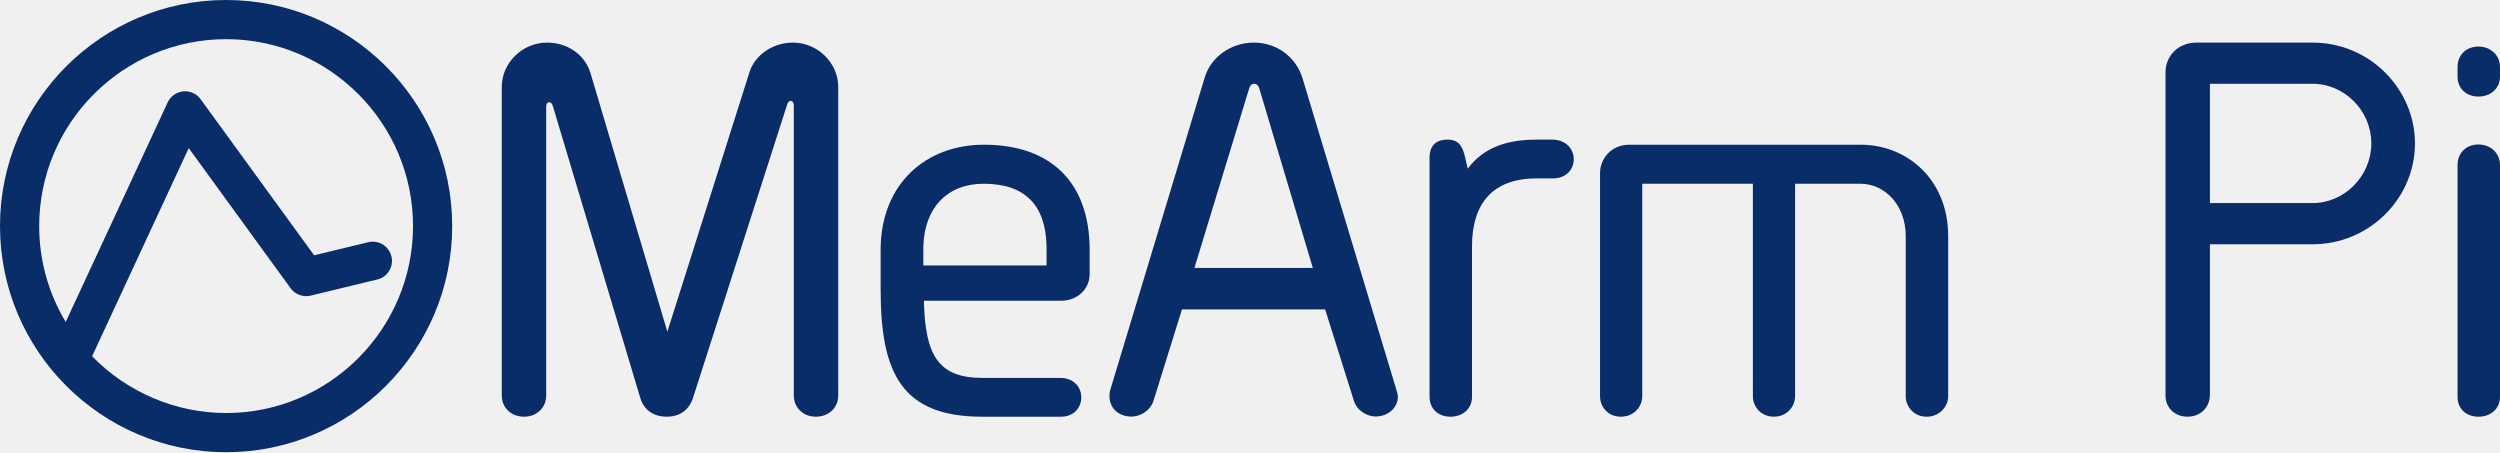
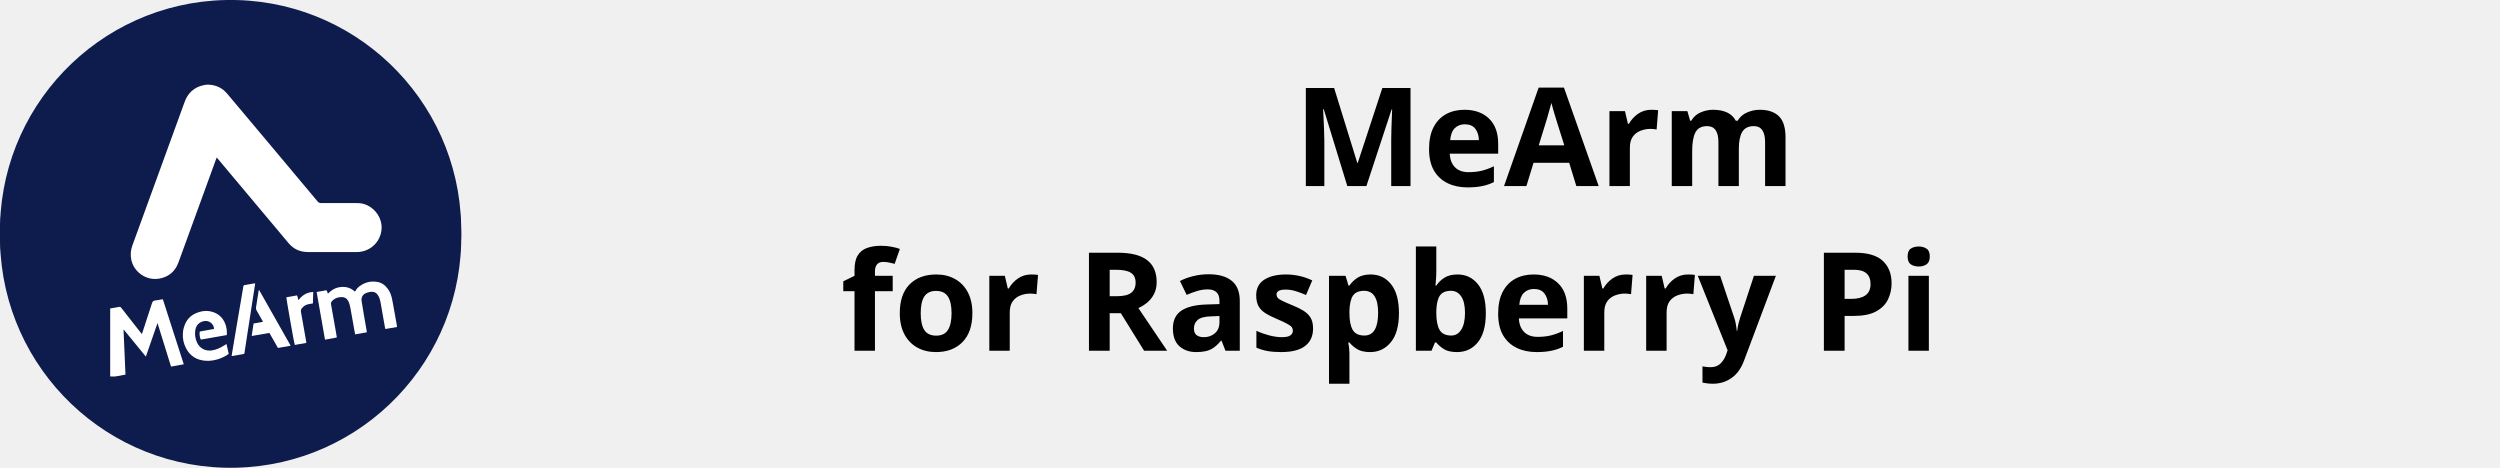
- <svg xmlns="http://www.w3.org/2000/svg" version="1.1" id="Layer_1" x="0px" y="0px" width="394.171px" height="71.3px" viewBox="0 0 394.171 71.3" enable-background="new 0 0 394.171 71.3" xml:space="preserve">
-   <path fill="#082D68" d="M35.65,71.3C15.993,71.3,0,55.306,0,35.648C0,15.99,15.993,0,35.65,0s35.649,15.99,35.649,35.648    C71.299,55.306,55.307,71.3,35.65,71.3z M14.522,56.169c5.54,5.697,13.199,8.951,21.128,8.951c16.25,0,29.47-13.221,29.47-29.473    c0-16.25-13.22-29.47-29.47-29.47c-16.251,0-29.472,13.22-29.472,29.47c0,5.359,1.441,10.551,4.182,15.115l16.077-34.62    c0.449-0.971,1.39-1.636,2.453-1.737c0.096-0.01,0.191-0.013,0.286-0.013c0.968,0,1.885,0.463,2.451,1.243l17.899,24.616    l8.539-2.064c0.234-0.057,0.472-0.084,0.709-0.084c1.403,0,2.614,0.951,2.942,2.316c0.19,0.785,0.063,1.598-0.358,2.285    c-0.421,0.691-1.085,1.176-1.871,1.363l-10.507,2.541c-0.234,0.057-0.471,0.086-0.708,0.086c-0.968,0-1.884-0.467-2.451-1.248    L29.758,23.354L14.522,56.169z" />
-   <path fill="#082D68" d="M118.181,11.34c0.884-2.703,3.689-4.624,6.843-4.624c3.917,0,7.138,3.221,7.138,6.983v48.679    c0,1.832-1.419,3.32-3.521,3.32c-2.063,0-3.482-1.488-3.482-3.32V16.603c0-0.46-0.229-0.706-0.479-0.706    c-0.211,0-0.438,0.175-0.557,0.544l-14.886,46.378c-0.525,1.575-1.833,2.881-4.091,2.881c-2.345,0-3.699-1.295-4.178-2.903    L87.14,16.634c-0.106-0.355-0.331-0.524-0.542-0.524c-0.25,0-0.482,0.235-0.482,0.674v45.595c0,1.832-1.419,3.32-3.482,3.32    c-2.103,0-3.521-1.488-3.521-3.32V13.7c0-3.763,3.22-6.983,7.138-6.983c3.293,0,5.971,1.938,6.85,4.803l12.12,40.783    L118.181,11.34z" />
-   <path fill="#082D68" d="M138.847,39.403c0-10.455,7.197-16.587,16.26-16.587c10.58,0,16.697,5.93,16.697,16.588v3.81    c0,2.384-1.954,4.202-4.508,4.202h-21.628c0.193,8.632,2.274,12.167,9.237,12.167h12.268c2.07,0,3.311,1.397,3.311,3.08    c0,1.695-1.263,3.038-3.188,3.038h-12.433c-12.641,0-16.015-6.8-16.015-20.003V39.403z M165.009,38.804    c-0.148-6.503-3.429-9.833-9.902-9.833c-5.794,0-9.322,3.82-9.526,9.807v3.08h19.428V38.804z" />
-   <path fill="#082D68" d="M189.944,12.216c0.977-3.199,4.082-5.5,7.75-5.5c3.652,0,6.608,2.306,7.636,5.501l14.966,49.683    c0.068,0.228,0.103,0.463,0.103,0.699c0,1.464-1.27,2.992-3.403,3.067c-1.596,0.035-3.082-1.057-3.507-2.4l-4.557-14.484h-22.575    l-4.481,14.389c-0.429,1.429-1.92,2.531-3.572,2.511c-2.1-0.051-3.377-1.476-3.377-3.224c0-0.321,0.043-0.653,0.132-0.989    L189.944,12.216z M198.565,13.988c-0.156-0.525-0.418-0.776-0.811-0.776c-0.392,0-0.654,0.25-0.813,0.772l-8.62,28.265h18.67    L198.565,13.988z" />
-   <path fill="#082D68" d="M244.74,22.015c2.109,0,3.391,1.433,3.391,3.076c0,1.715-1.324,3.038-3.23,3.038h-2.645    c-6.929,0-10.165,3.988-10.165,10.676v23.778c0,1.812-1.427,3.118-3.385,3.118c-2.048,0-3.311-1.343-3.311-3.118V24.879    c0-1.862,0.983-2.865,2.812-2.865c1.828,0,2.398,1.05,2.813,2.866l0.391,1.711c2.302-3.021,5.594-4.576,10.845-4.576    L244.74,22.015z" />
-   <path fill="#082D68" d="M258.931,28.973v33.408c0,1.874-1.404,3.32-3.386,3.32c-2.089,0-3.269-1.64-3.269-3.197V27.296    c0-2.255,1.756-4.48,4.594-4.48h36.489c7.285,0,13.808,5.438,13.808,14.423v25.265c0,1.608-1.402,3.198-3.386,3.198    c-2.064,0-3.306-1.623-3.306-3.198V37.239c0-4.992-3.384-8.266-7.116-8.266h-10.33v33.408c0,1.874-1.404,3.32-3.348,3.32    c-2.064,0-3.306-1.623-3.306-3.198v-33.53H258.931z" />
-   <path fill="#082D68" d="M341.43,11.443c0-2.684,2.043-4.727,4.881-4.727h18.319c9.018,0,16.132,7.344,16.132,15.897    c0,8.687-7.214,15.901-16.133,15.901h-16.195v23.701c0,2.019-1.479,3.483-3.521,3.483c-2.126,0-3.483-1.506-3.483-3.32    L341.43,11.443z M364.63,32.02c4.999,0,9.253-4.255,9.253-9.408c0-5.193-4.256-9.402-9.253-9.402h-16.195v18.81H364.63z" />
-   <path fill="#082D68" d="M387.479,10.541c0-1.758,1.241-3.199,3.306-3.199c1.922,0,3.386,1.387,3.386,3.199v1.564    c0,1.773-1.421,3.118-3.386,3.118c-2.064,0-3.306-1.398-3.306-3.118V10.541z M387.479,26.02c0-1.8,1.241-3.24,3.306-3.24    c1.922,0,3.386,1.387,3.386,3.24v36.564c0,1.83-1.443,3.118-3.386,3.118c-2.042,0-3.306-1.343-3.306-3.118V26.02z" />
+ <svg xmlns="http://www.w3.org/2000/svg" id="Layer_1" viewBox="0 0 382.53 71.59">
+   <defs>
+     <style>.cls-1{fill:#fff;}.cls-2{fill:#0e1b4d;}.cls-3{font-family:RobotoMono-Bold, 'Roboto Mono';font-size:21px;font-weight:700;}</style>
+   </defs>
+   <text class="cls-3" transform="translate(197.92 28.47)">
+     <tspan x="0" y="0">MeArm </tspan>
+     <tspan x="-69.31" y="25.2">for Raspberry Pi</tspan>
+   </text>
+   <circle class="cls-2" cx="35.29" cy="36.29" r="35.29" transform="translate(-.81 .8) rotate(-1.29)" />
+   <path class="cls-1" d="m33.14,25.15c-.04.11-.07.18-.1.26-1.87,5.13-3.73,10.25-5.6,15.38-.11.31-.23.63-.38.92-.57,1.09-1.5,1.71-2.69,1.92-2,.35-3.85-.99-4.27-2.83-.17-.76-.11-1.5.15-2.23.6-1.66,1.21-3.31,1.81-4.97,2.06-5.67,4.13-11.33,6.19-17,.23-.64.57-1.22,1.09-1.68.54-.48,1.18-.77,1.89-.9.2-.04.4-.08.61-.07.88.03,1.68.28,2.37.84.21.17.4.37.58.58,2.21,2.63,4.42,5.26,6.63,7.89,2.4,2.86,4.8,5.72,7.19,8.58.14.16.28.23.5.23,1.8,0,3.6,0,5.41,0,.38,0,.75.03,1.12.13,1.42.39,2.56,1.72,2.73,3.18.21,1.89-1.02,3.64-2.88,4.08-.31.08-.63.11-.96.11-2.31,0-4.62,0-6.93,0-.31,0-.62,0-.93-.03-1.03-.09-1.86-.56-2.52-1.34-.69-.81-1.37-1.63-2.05-2.45-2.92-3.48-5.84-6.96-8.76-10.44-.05-.06-.1-.11-.16-.19Z" />
+   <path class="cls-1" d="m22.33,55.58c-1.14-1.4-2.27-2.77-3.39-4.14-.01,0-.03,0-.04.01.04,1.14.1,2.28.15,3.42.05,1.14.1,2.29.15,3.45-.18.04-.35.07-.53.1-.34.06-.68.14-1.02.18-.26.03-.52,0-.79,0,0-3.47,0-6.92,0-10.4.11-.02.22-.04.34-.06.34-.06.68-.12,1.02-.18.14-.03.24.01.32.12.69.89,1.39,1.78,2.08,2.66.31.39.61.78.92,1.17.05.06.1.12.17.2.04-.1.06-.17.09-.25.49-1.49.98-2.99,1.46-4.48.08-.24.2-.37.46-.4.37-.04.73-.12,1.1-.18.02,0,.05,0,.1,0,1.06,3.3,2.13,6.61,3.2,9.94-.65.13-1.29.23-1.95.35-.69-2.21-1.37-4.4-2.05-6.6-.01,0-.03,0-.04,0-.58,1.68-1.16,3.36-1.76,5.07Z" />
+   <path class="cls-1" d="m48.48,45.67c.51-.09.99-.17,1.49-.26.07.17.14.34.21.52.07-.07.13-.13.19-.18.41-.38.88-.67,1.43-.78.9-.18,1.72-.03,2.43.58.03.02.06.04.09.07.02-.03.04-.06.06-.08.15-.32.38-.56.66-.76.85-.62,1.78-.83,2.81-.62.43.09.8.3,1.11.6.53.51.85,1.14,1,1.85.14.65.25,1.31.37,1.97.13.73.26,1.46.39,2.19.01.08.01.17.02.27-.6.1-1.18.2-1.78.3-.03-.11-.05-.21-.07-.31-.21-1.22-.43-2.44-.64-3.66-.08-.44-.19-.86-.44-1.23-.22-.34-.54-.52-.96-.49-.12,0-.25.02-.37.05-.15.03-.3.07-.44.13-.53.21-.79.66-.71,1.23.1.67.22,1.34.33,2.01.15.86.3,1.72.45,2.58.01.06,0,.12.01.2-.6.1-1.18.21-1.78.31-.04-.23-.08-.44-.12-.65-.2-1.14-.4-2.28-.61-3.42-.07-.36-.16-.71-.33-1.04-.21-.41-.55-.6-1.01-.59-.32,0-.63.06-.92.2-.25.12-.46.29-.63.51-.07.1-.1.2-.08.33.26,1.47.52,2.94.78,4.4.04.24.08.48.12.73-.3.09-.6.12-.9.18-.3.06-.59.1-.91.16-.43-2.43-.85-4.85-1.28-7.29Z" />
+   <path class="cls-1" d="m34.65,53.63c.12.52.24,1.01.35,1.51-.36.28-.75.48-1.15.65-.77.31-1.58.47-2.41.41-1.34-.1-2.36-.71-2.98-1.93-.36-.7-.53-1.45-.48-2.24.03-.55.16-1.08.4-1.57.33-.69.85-1.2,1.55-1.51.84-.37,1.71-.5,2.6-.22.92.28,1.56.88,1.92,1.78.22.54.29,1.1.26,1.67,0,.02,0,.05-.02.09-1.31.23-2.62.46-3.94.69-.14-.2-.17-.42-.2-.64-.02-.15-.01-.3,0-.44,0-.15.01-.15.16-.18.61-.11,1.23-.22,1.84-.33.06-.01.12-.02.2-.04,0-.07,0-.14-.02-.2-.15-.68-.8-1.12-1.49-1-.76.14-1.24.63-1.36,1.4-.1.66,0,1.29.27,1.88.4.89,1.28,1.35,2.25,1.21.71-.1,1.33-.4,1.93-.78.1-.07.21-.13.33-.21Z" />
+   <path class="cls-1" d="m39.05,44.35c-.08.53-.16,1.04-.24,1.55-.16,1.01-.31,2.03-.47,3.04-.16,1.01-.31,2.02-.47,3.03-.15,1-.31,2.01-.46,3.01-.03.17-.02.17-.19.2-.53.09-1.06.19-1.59.28-.05,0-.11.01-.19.02.04-.25.08-.48.11-.7.2-1.21.41-2.41.61-3.62.22-1.29.44-2.59.66-3.88.14-.83.28-1.66.42-2.49.02-.1.06-.15.16-.17.49-.08.97-.17,1.46-.25.05,0,.1,0,.17,0Z" />
+   <path class="cls-1" d="m39.64,45.36c1.61,2.84,3.22,5.68,4.83,8.53-.07.02-.12.03-.17.04-.58.1-1.17.2-1.77.31-.43-.76-.87-1.52-1.31-2.3-.89.15-1.79.31-2.71.47.09-.65.19-1.28.29-1.91.48-.09.95-.17,1.44-.26-.05-.09-.08-.15-.11-.21-.28-.5-.56-1-.85-1.5-.1-.17-.13-.33-.1-.53.13-.81.25-1.61.38-2.42.01-.06.03-.13.04-.19h.04Z" />
+   <path class="cls-1" d="m47.93,45.69c-.02.58-.03,1.15-.05,1.73-.23.04-.44.08-.65.12-.42.07-.75.28-1.02.6-.15.18-.2.37-.16.6.11.58.21,1.16.31,1.73.17.93.33,1.86.49,2.8.01.06.01.12.02.2-.6.11-1.19.21-1.77.31-.08-.12-1.29-7.1-1.29-7.29.54-.1,1.09-.19,1.65-.29.09.22.12.46.2.72.07-.08.12-.14.17-.19.52-.62,1.17-.98,1.98-1.05.02,0,.05,0,.07,0,0,0,.01,0,.04.01Z" />
+   <circle class="cls-2" cx="35.29" cy="35.29" r="35.29" transform="translate(-.79 .8) rotate(-1.29)" />
+   <path class="cls-1" d="m33.14,24.15c-.04.11-.07.18-.1.26-1.87,5.13-3.73,10.25-5.6,15.38-.11.31-.23.63-.38.92-.57,1.09-1.5,1.71-2.69,1.92-2,.35-3.85-.99-4.27-2.83-.17-.76-.11-1.5.15-2.23.6-1.66,1.21-3.31,1.81-4.97,2.06-5.67,4.13-11.33,6.19-17,.23-.64.57-1.22,1.09-1.68.54-.48,1.18-.77,1.89-.9.2-.04.4-.08.61-.07.88.03,1.68.28,2.37.84.21.17.4.37.58.58,2.21,2.63,4.42,5.26,6.63,7.89,2.4,2.86,4.8,5.72,7.19,8.58.14.16.28.23.5.23,1.8,0,3.6,0,5.41,0,.38,0,.75.03,1.12.13,1.42.39,2.56,1.72,2.73,3.18.21,1.89-1.02,3.64-2.88,4.08-.31.08-.63.11-.96.11-2.31,0-4.62,0-6.93,0-.31,0-.62,0-.93-.03-1.03-.09-1.86-.56-2.52-1.34-.69-.81-1.37-1.63-2.05-2.45-2.92-3.48-5.84-6.96-8.76-10.44-.05-.06-.1-.11-.16-.19Z" />
+   <path class="cls-1" d="m22.33,54.58c-1.14-1.4-2.27-2.77-3.39-4.14-.01,0-.03,0-.04.01.04,1.14.1,2.28.15,3.42.05,1.14.1,2.29.15,3.45-.18.04-.35.07-.53.1-.34.06-.68.14-1.02.18-.26.03-.52,0-.79,0,0-3.47,0-6.92,0-10.4.11-.02.22-.04.34-.06.34-.06.68-.12,1.02-.18.14-.03.24.01.32.12.69.89,1.39,1.78,2.08,2.66.31.39.61.78.92,1.17.05.06.1.12.17.2.04-.1.06-.17.09-.25.49-1.49.98-2.99,1.46-4.48.08-.24.2-.37.46-.4.37-.04.73-.12,1.1-.18.02,0,.05,0,.1,0,1.06,3.3,2.13,6.61,3.2,9.94-.65.13-1.29.23-1.95.35-.69-2.21-1.37-4.4-2.05-6.6-.01,0-.03,0-.04,0-.58,1.68-1.16,3.36-1.76,5.07Z" />
+   <path class="cls-1" d="m48.48,44.67c.51-.09.99-.17,1.49-.26.07.17.14.34.21.52.07-.07.13-.13.19-.18.41-.38.88-.67,1.43-.78.9-.18,1.72-.03,2.43.58.03.02.06.04.09.07.02-.03.04-.06.06-.08.15-.32.38-.56.66-.76.85-.62,1.78-.83,2.81-.62.43.09.8.3,1.11.6.53.51.85,1.14,1,1.85.14.65.25,1.31.37,1.97.13.73.26,1.46.39,2.19.01.08.01.17.02.27-.6.1-1.18.2-1.78.3-.03-.11-.05-.21-.07-.31-.21-1.22-.43-2.44-.64-3.66-.08-.44-.19-.86-.44-1.23-.22-.34-.54-.52-.96-.49-.12,0-.25.02-.37.05-.15.03-.3.07-.44.13-.53.21-.79.66-.71,1.23.1.67.22,1.34.33,2.01.15.86.3,1.72.45,2.58.01.06,0,.12.01.2-.6.1-1.18.21-1.78.31-.04-.23-.08-.44-.12-.65-.2-1.14-.4-2.28-.61-3.42-.07-.36-.16-.71-.33-1.04-.21-.41-.55-.6-1.01-.59-.32,0-.63.06-.92.2-.25.12-.46.29-.63.51-.07.1-.1.2-.08.33.26,1.47.52,2.94.78,4.4.04.24.08.48.12.73-.3.09-.6.12-.9.18-.3.06-.59.1-.91.16-.43-2.43-.85-4.85-1.28-7.29Z" />
+   <path class="cls-1" d="m34.65,52.63c.12.52.24,1.01.35,1.51-.36.28-.75.48-1.15.65-.77.31-1.58.47-2.41.41-1.34-.1-2.36-.71-2.98-1.93-.36-.7-.53-1.45-.48-2.24.03-.55.16-1.08.4-1.57.33-.69.85-1.2,1.55-1.51.84-.37,1.71-.5,2.6-.22.92.28,1.56.88,1.92,1.78.22.54.29,1.1.26,1.67,0,.02,0,.05-.02.09-1.31.23-2.62.46-3.94.69-.14-.2-.17-.42-.2-.64-.02-.15-.01-.3,0-.44,0-.15.01-.15.16-.18.61-.11,1.23-.22,1.84-.33.06-.01.12-.02.2-.04,0-.07,0-.14-.02-.2-.15-.68-.8-1.12-1.49-1-.76.14-1.24.63-1.36,1.4-.1.66,0,1.29.27,1.88.4.89,1.28,1.35,2.25,1.21.71-.1,1.33-.4,1.93-.78.1-.07.21-.13.33-.21Z" />
+   <path class="cls-1" d="m39.05,43.35c-.08.53-.16,1.04-.24,1.55-.16,1.01-.31,2.03-.47,3.04-.16,1.01-.31,2.02-.47,3.03-.15,1-.31,2.01-.46,3.01-.03.17-.02.17-.19.2-.53.09-1.06.19-1.59.28-.05,0-.11.01-.19.02.04-.25.08-.48.11-.7.2-1.21.41-2.41.61-3.62.22-1.29.44-2.59.66-3.88.14-.83.28-1.66.42-2.49.02-.1.06-.15.16-.17.49-.08.97-.17,1.46-.25.05,0,.1,0,.17,0Z" />
+   <path class="cls-1" d="m39.64,44.36c1.61,2.84,3.22,5.68,4.83,8.53-.07.02-.12.03-.17.04-.58.1-1.17.2-1.77.31-.43-.76-.87-1.52-1.31-2.3-.89.15-1.79.31-2.71.47.09-.65.19-1.28.29-1.91.48-.09.95-.17,1.44-.26-.05-.09-.08-.15-.11-.21-.28-.5-.56-1-.85-1.5-.1-.17-.13-.33-.1-.53.13-.81.25-1.61.38-2.42.01-.06.03-.13.04-.19h.04Z" />
+   <path class="cls-1" d="m47.93,44.69c-.02.58-.03,1.15-.05,1.73-.23.04-.44.08-.65.12-.42.07-.75.28-1.02.6-.15.18-.2.37-.16.6.11.58.21,1.16.31,1.73.17.93.33,1.86.49,2.8.01.06.01.12.02.2-.6.11-1.19.21-1.77.31-.08-.12-1.29-7.1-1.29-7.29.54-.1,1.09-.19,1.65-.29.09.22.12.46.2.72.07-.08.12-.14.17-.19.52-.62,1.17-.98,1.98-1.05.02,0,.05,0,.07,0,0,0,.01,0,.04.01Z" />
</svg>
